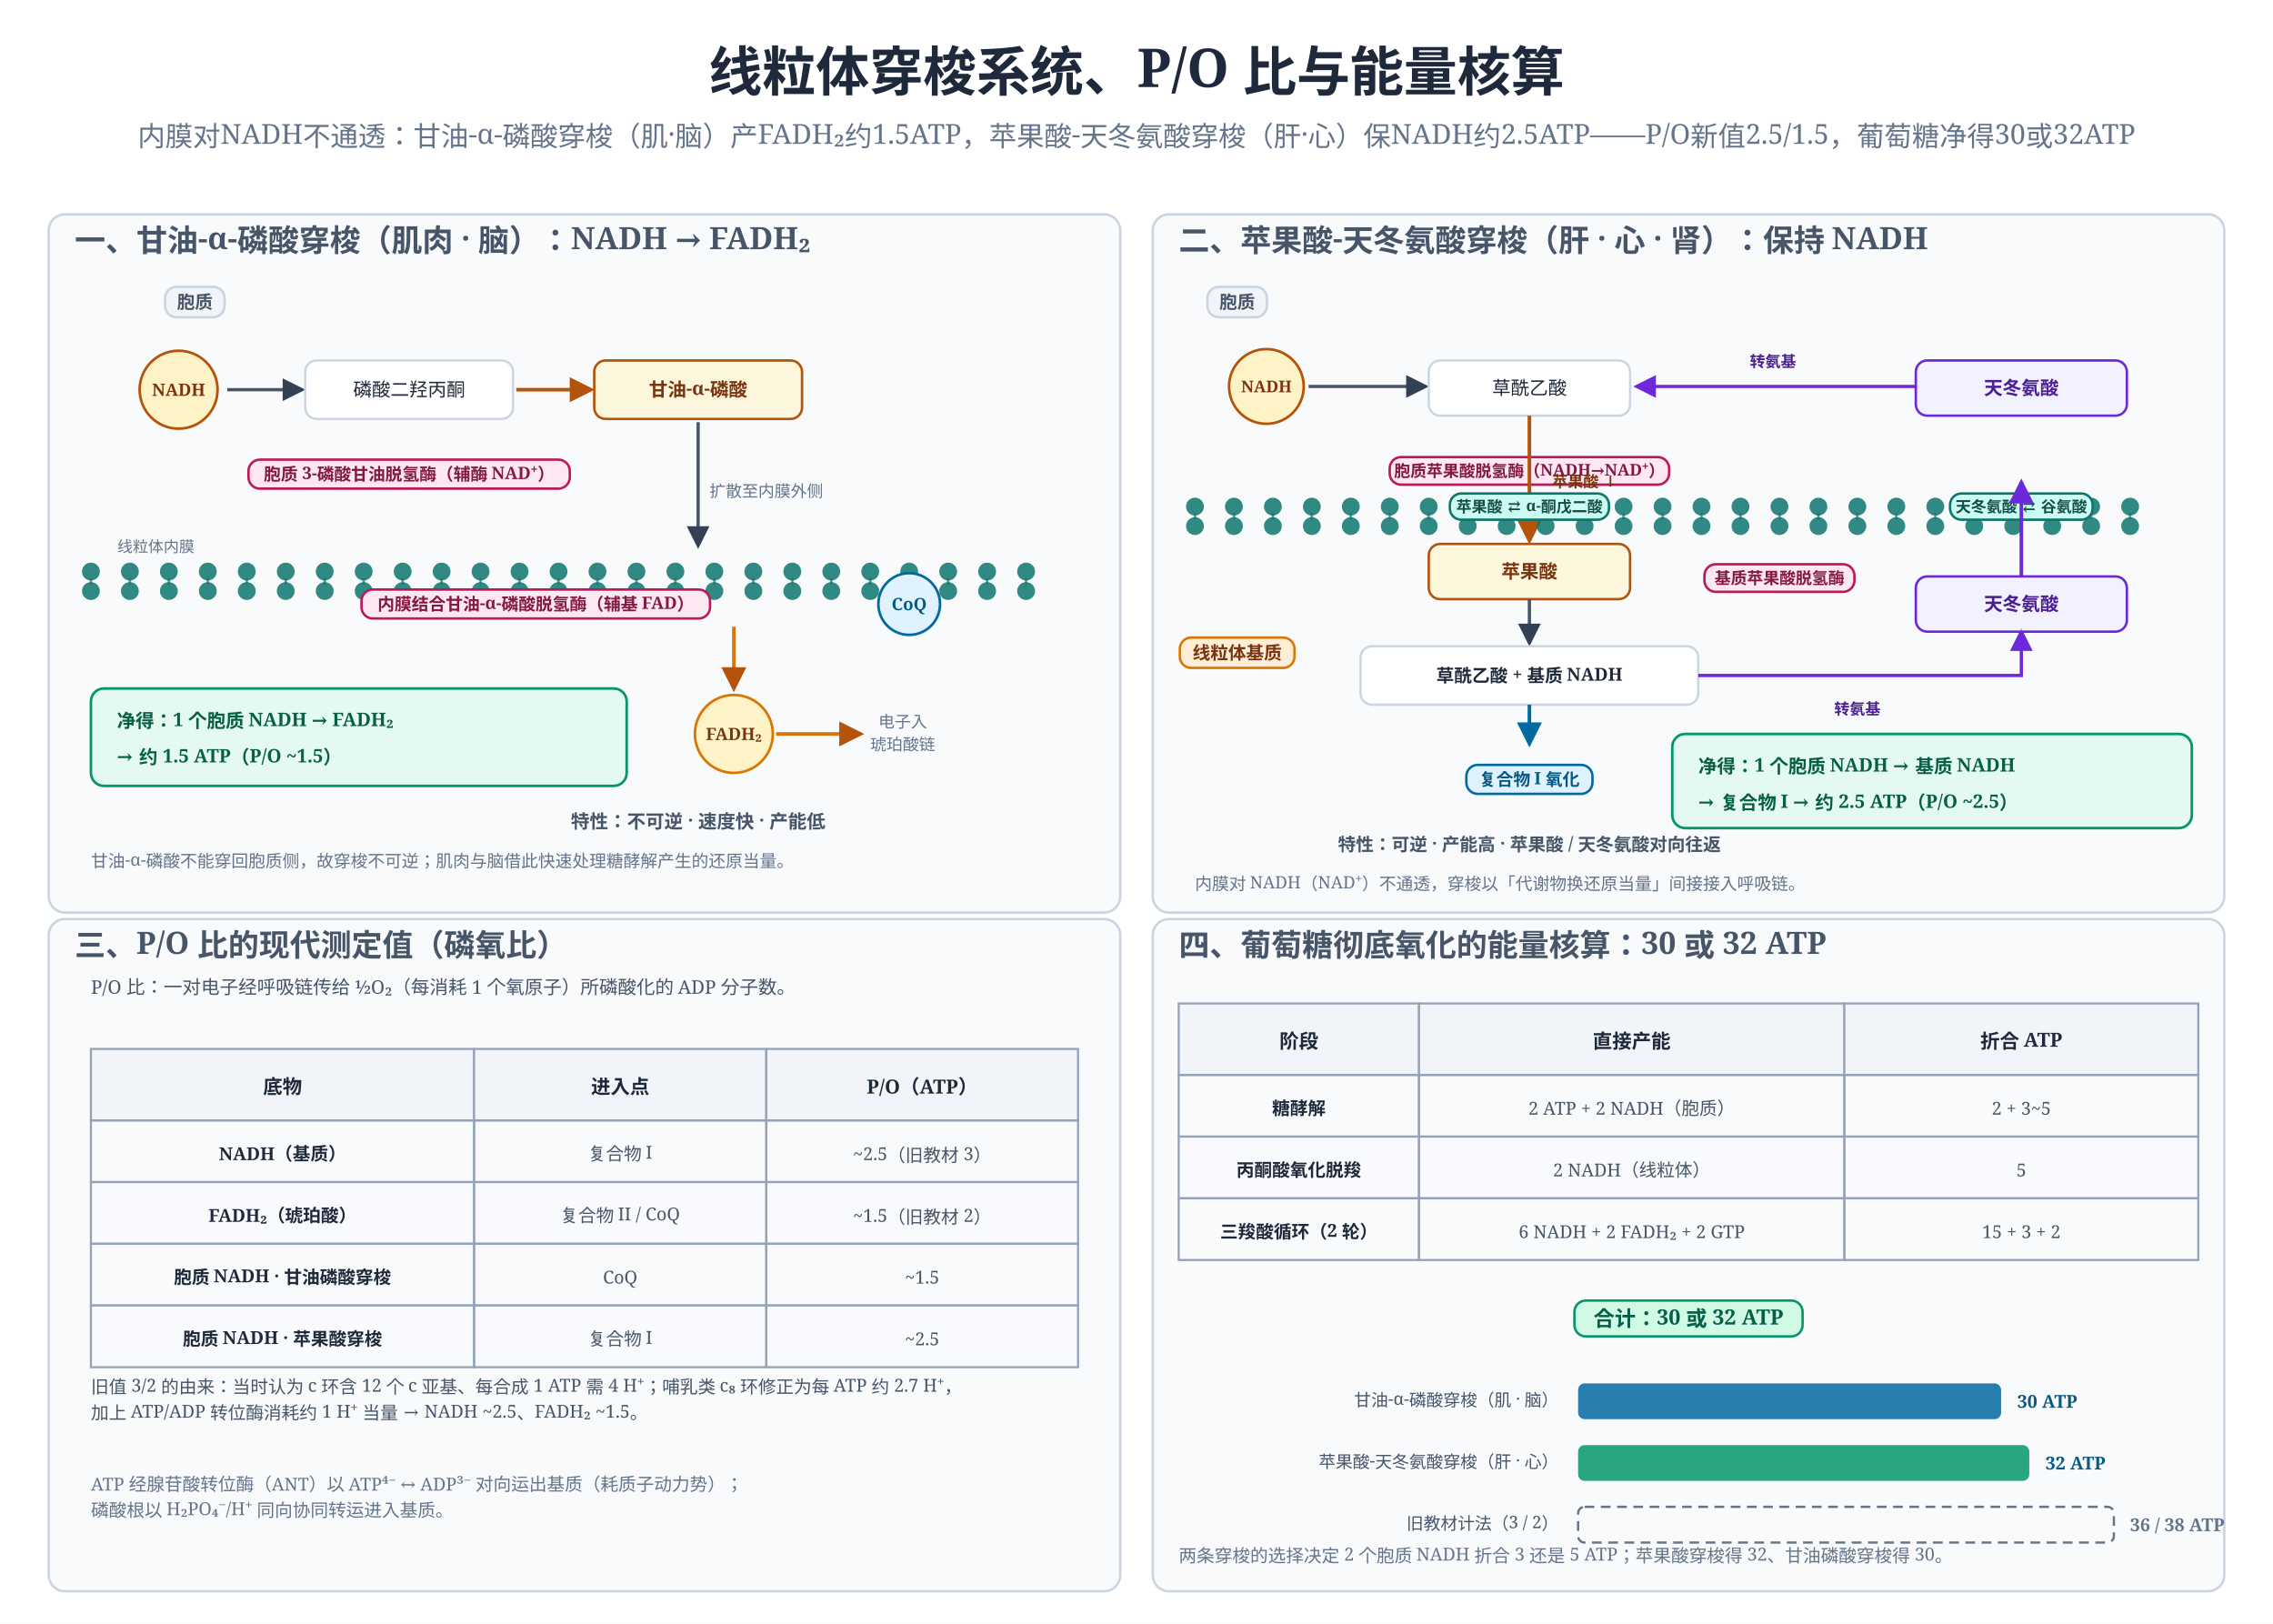
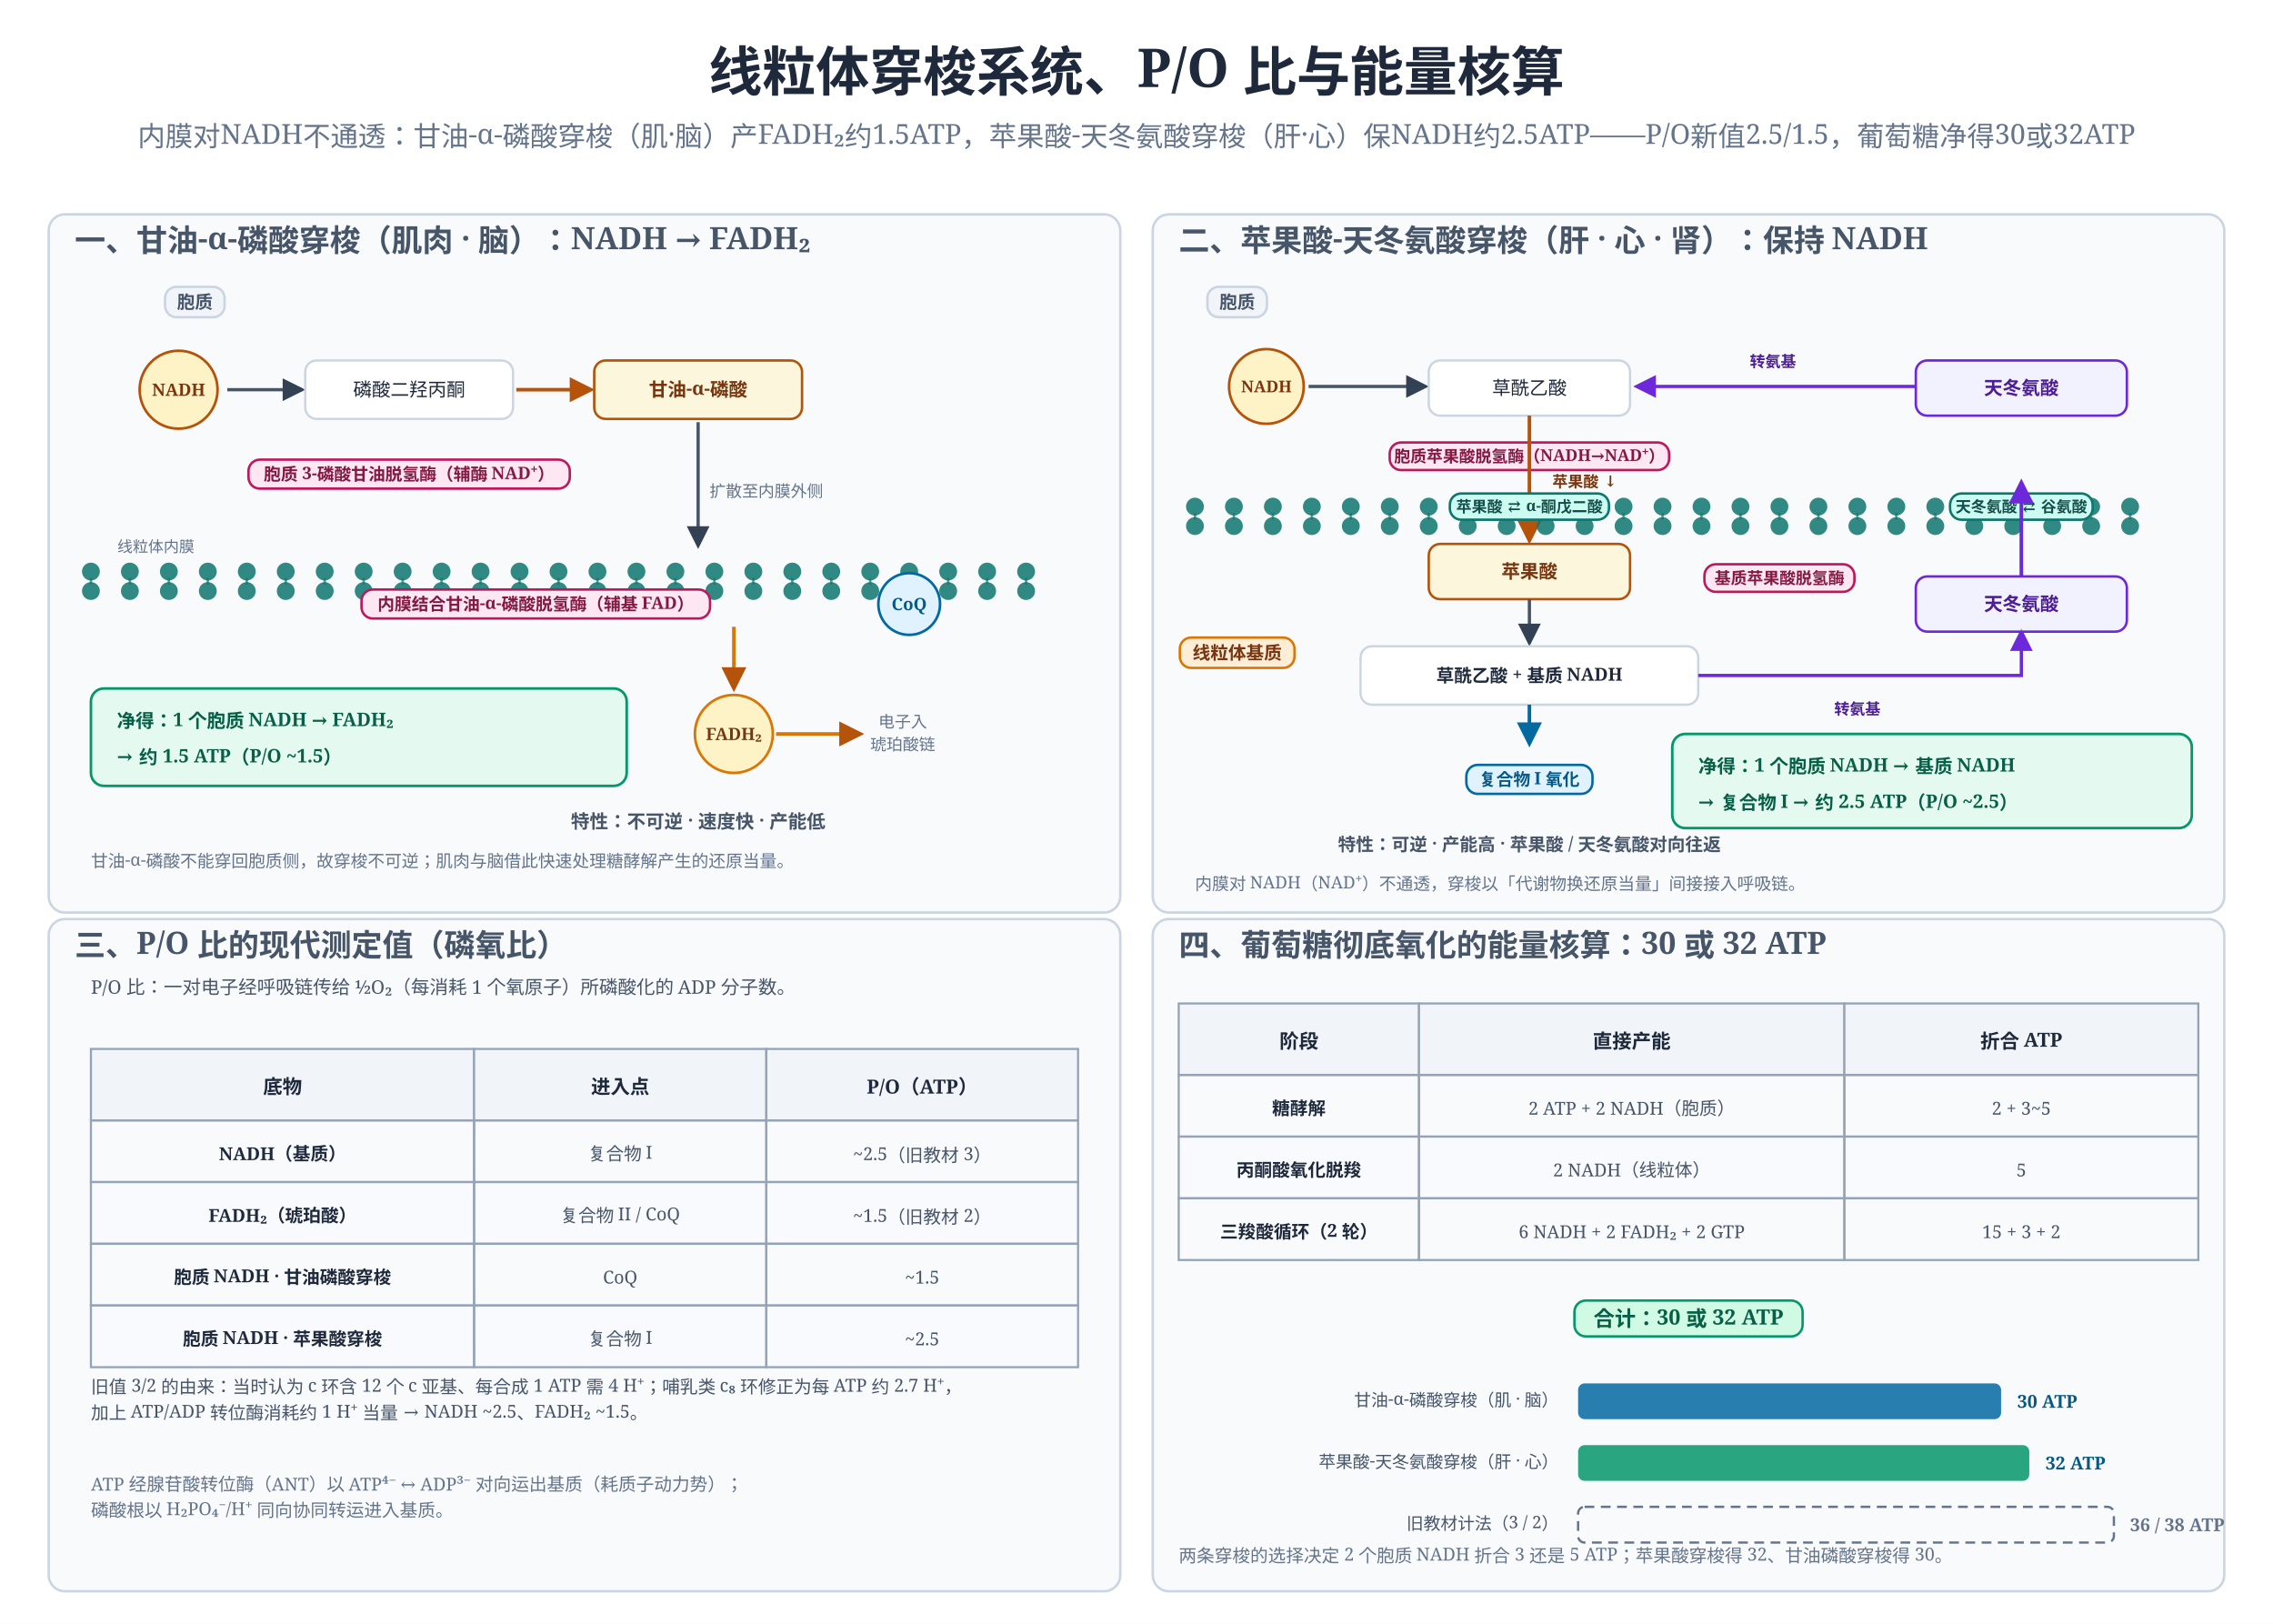
<svg xmlns="http://www.w3.org/2000/svg" width="1400" height="1000" viewBox="0 0 1400 1000" font-family="Noto Serif SC, LXGW WenKai, Songti SC, serif">
  <defs>
    <marker id="arr-ink" viewBox="0 0 10 10" refX="8.5" refY="5" markerWidth="7" markerHeight="7" orient="auto-start-reverse">
      <path d="M0,0 L10,5 L0,10 z" fill="#334155" />
    </marker>
    <marker id="arr-dna" viewBox="0 0 10 10" refX="8.5" refY="5" markerWidth="7" markerHeight="7" orient="auto-start-reverse">
      <path d="M0,0 L10,5 L0,10 z" fill="#0f766e" />
    </marker>
    <marker id="arr-rna" viewBox="0 0 10 10" refX="8.5" refY="5" markerWidth="7" markerHeight="7" orient="auto-start-reverse">
      <path d="M0,0 L10,5 L0,10 z" fill="#b45309" />
    </marker>
    <marker id="arr-pro" viewBox="0 0 10 10" refX="8.5" refY="5" markerWidth="7" markerHeight="7" orient="auto-start-reverse">
      <path d="M0,0 L10,5 L0,10 z" fill="#6d28d9" />
    </marker>
    <marker id="arr-enz" viewBox="0 0 10 10" refX="8.5" refY="5" markerWidth="7" markerHeight="7" orient="auto-start-reverse">
      <path d="M0,0 L10,5 L0,10 z" fill="#be185d" />
    </marker>
    <marker id="arr-acc" viewBox="0 0 10 10" refX="8.5" refY="5" markerWidth="7" markerHeight="7" orient="auto-start-reverse">
      <path d="M0,0 L10,5 L0,10 z" fill="#0369a1" />
    </marker>
    <marker id="arr-ok" viewBox="0 0 10 10" refX="8.5" refY="5" markerWidth="7" markerHeight="7" orient="auto-start-reverse">
      <path d="M0,0 L10,5 L0,10 z" fill="#059669" />
    </marker>
    <marker id="arr-warn" viewBox="0 0 10 10" refX="8.5" refY="5" markerWidth="7" markerHeight="7" orient="auto-start-reverse">
      <path d="M0,0 L10,5 L0,10 z" fill="#b45309" />
    </marker>
    <marker id="arr-bad" viewBox="0 0 10 10" refX="8.5" refY="5" markerWidth="7" markerHeight="7" orient="auto-start-reverse">
      <path d="M0,0 L10,5 L0,10 z" fill="#dc2626" />
    </marker>
    <marker id="arr-mute" viewBox="0 0 10 10" refX="8.5" refY="5" markerWidth="7" markerHeight="7" orient="auto-start-reverse">
      <path d="M0,0 L10,5 L0,10 z" fill="#94a3b8" />
    </marker>
  </defs>
  <rect x="0" y="0" width="1400" height="1000" fill="#ffffff" />
  <text x="700" y="56" text-anchor="middle" font-size="33" font-weight="700" fill="#1e293b">线粒体穿梭系统、P/O 比与能量核算</text>
  <text x="700" y="90" text-anchor="middle" font-size="17" fill="#64748b">内膜对NADH不通透：甘油-α-磷酸穿梭（肌·脑）产FADH₂约1.5ATP，苹果酸-天冬氨酸穿梭（肝·心）保NADH约2.5ATP——P/O新值2.5/1.5，葡萄糖净得30或32ATP</text>
  <rect x="30" y="132" width="660" height="430" rx="10" fill="#f8fafc" stroke="#cbd5e1" stroke-width="1.5" />
  <text x="46" y="154.84" font-size="19" fill="#475569" font-weight="700">一、甘油-α-磷酸穿梭（肌肉 · 脑）：NADH → FADH₂</text>
  <rect x="101.67" y="176.65" width="36.66" height="18.7" rx="7" fill="#f1f5f9" stroke="#cbd5e1" stroke-width="1.5" />
  <text x="120" y="189.96" font-size="11" fill="#475569" text-anchor="middle" font-weight="700">胞质</text>
  <circle cx="110" cy="240" r="24" fill="#fef3c7" stroke="#b45309" stroke-width="1.6" />
  <text x="110" y="243.78" font-size="10.5" fill="#78350f" text-anchor="middle" font-weight="700">NADH</text>
  <line x1="140" y1="240" x2="186" y2="240" stroke="#475569" stroke-width="2" marker-end="url(#arr-ink)" />
  <rect x="188" y="222" width="128" height="36" rx="7" fill="#ffffff" stroke="#cbd5e1" stroke-width="1.4" />
  <text x="252" y="244" font-size="11.5" fill="#1e293b" text-anchor="middle">磷酸二羟丙酮</text>
  <line x1="318" y1="240" x2="364" y2="240" stroke="#b45309" stroke-width="2.2" marker-end="url(#arr-rna)" />
  <rect x="366" y="222" width="128" height="36" rx="7" fill="#fef3c7" fill-opacity="0.6" stroke="#b45309" stroke-width="1.5" />
  <text x="430" y="244" font-size="11.5" fill="#78350f" text-anchor="middle" font-weight="700">甘油-α-磷酸</text>
  <rect x="153.045" y="283.075" width="197.91" height="17.85" rx="7" fill="#fce7f3" stroke="#be185d" stroke-width="1.5" />
  <text x="252" y="295.78" font-size="10.5" fill="#831843" text-anchor="middle" font-weight="600">胞质 3-磷酸甘油脱氢酶（辅酶 NAD⁺）</text>
  <line x1="430" y1="260" x2="430" y2="336" stroke="#475569" stroke-width="2" marker-end="url(#arr-ink)" />
  <text x="472" y="306" font-size="10" fill="#64748b" text-anchor="middle">扩散至内膜外侧</text>
  <g>
    <circle cx="56" cy="352" r="5.5" fill="#0f766e" fill-opacity="0.85" />
    <line x1="56" y1="356" x2="56" y2="360" stroke="#0f766e" stroke-width="1.5" stroke-opacity="0.7" />
    <circle cx="56" cy="364" r="5.5" fill="#0f766e" fill-opacity="0.85" />
    <circle cx="80" cy="352" r="5.5" fill="#0f766e" fill-opacity="0.85" />
    <line x1="80" y1="356" x2="80" y2="360" stroke="#0f766e" stroke-width="1.5" stroke-opacity="0.7" />
    <circle cx="80" cy="364" r="5.5" fill="#0f766e" fill-opacity="0.85" />
    <circle cx="104" cy="352" r="5.5" fill="#0f766e" fill-opacity="0.85" />
    <line x1="104" y1="356" x2="104" y2="360" stroke="#0f766e" stroke-width="1.5" stroke-opacity="0.7" />
    <circle cx="104" cy="364" r="5.5" fill="#0f766e" fill-opacity="0.85" />
    <circle cx="128" cy="352" r="5.5" fill="#0f766e" fill-opacity="0.85" />
    <line x1="128" y1="356" x2="128" y2="360" stroke="#0f766e" stroke-width="1.5" stroke-opacity="0.7" />
    <circle cx="128" cy="364" r="5.5" fill="#0f766e" fill-opacity="0.85" />
    <circle cx="152" cy="352" r="5.5" fill="#0f766e" fill-opacity="0.85" />
    <line x1="152" y1="356" x2="152" y2="360" stroke="#0f766e" stroke-width="1.5" stroke-opacity="0.7" />
    <circle cx="152" cy="364" r="5.5" fill="#0f766e" fill-opacity="0.85" />
    <circle cx="176" cy="352" r="5.5" fill="#0f766e" fill-opacity="0.85" />
    <line x1="176" y1="356" x2="176" y2="360" stroke="#0f766e" stroke-width="1.5" stroke-opacity="0.7" />
    <circle cx="176" cy="364" r="5.5" fill="#0f766e" fill-opacity="0.85" />
    <circle cx="200" cy="352" r="5.5" fill="#0f766e" fill-opacity="0.85" />
    <line x1="200" y1="356" x2="200" y2="360" stroke="#0f766e" stroke-width="1.5" stroke-opacity="0.7" />
    <circle cx="200" cy="364" r="5.5" fill="#0f766e" fill-opacity="0.85" />
    <circle cx="224" cy="352" r="5.5" fill="#0f766e" fill-opacity="0.85" />
    <line x1="224" y1="356" x2="224" y2="360" stroke="#0f766e" stroke-width="1.5" stroke-opacity="0.7" />
    <circle cx="224" cy="364" r="5.5" fill="#0f766e" fill-opacity="0.85" />
    <circle cx="248" cy="352" r="5.5" fill="#0f766e" fill-opacity="0.85" />
    <line x1="248" y1="356" x2="248" y2="360" stroke="#0f766e" stroke-width="1.5" stroke-opacity="0.7" />
    <circle cx="248" cy="364" r="5.5" fill="#0f766e" fill-opacity="0.85" />
    <circle cx="272" cy="352" r="5.5" fill="#0f766e" fill-opacity="0.85" />
    <line x1="272" y1="356" x2="272" y2="360" stroke="#0f766e" stroke-width="1.5" stroke-opacity="0.7" />
    <circle cx="272" cy="364" r="5.5" fill="#0f766e" fill-opacity="0.85" />
    <circle cx="296" cy="352" r="5.5" fill="#0f766e" fill-opacity="0.85" />
    <line x1="296" y1="356" x2="296" y2="360" stroke="#0f766e" stroke-width="1.5" stroke-opacity="0.7" />
    <circle cx="296" cy="364" r="5.5" fill="#0f766e" fill-opacity="0.85" />
    <circle cx="320" cy="352" r="5.5" fill="#0f766e" fill-opacity="0.85" />
    <line x1="320" y1="356" x2="320" y2="360" stroke="#0f766e" stroke-width="1.5" stroke-opacity="0.7" />
    <circle cx="320" cy="364" r="5.5" fill="#0f766e" fill-opacity="0.85" />
    <circle cx="344" cy="352" r="5.5" fill="#0f766e" fill-opacity="0.85" />
    <line x1="344" y1="356" x2="344" y2="360" stroke="#0f766e" stroke-width="1.5" stroke-opacity="0.7" />
    <circle cx="344" cy="364" r="5.5" fill="#0f766e" fill-opacity="0.85" />
    <circle cx="368" cy="352" r="5.5" fill="#0f766e" fill-opacity="0.85" />
    <line x1="368" y1="356" x2="368" y2="360" stroke="#0f766e" stroke-width="1.5" stroke-opacity="0.7" />
    <circle cx="368" cy="364" r="5.5" fill="#0f766e" fill-opacity="0.85" />
    <circle cx="392" cy="352" r="5.5" fill="#0f766e" fill-opacity="0.85" />
    <line x1="392" y1="356" x2="392" y2="360" stroke="#0f766e" stroke-width="1.5" stroke-opacity="0.7" />
    <circle cx="392" cy="364" r="5.5" fill="#0f766e" fill-opacity="0.85" />
    <circle cx="416" cy="352" r="5.5" fill="#0f766e" fill-opacity="0.85" />
    <line x1="416" y1="356" x2="416" y2="360" stroke="#0f766e" stroke-width="1.5" stroke-opacity="0.7" />
    <circle cx="416" cy="364" r="5.5" fill="#0f766e" fill-opacity="0.85" />
    <circle cx="440" cy="352" r="5.5" fill="#0f766e" fill-opacity="0.85" />
    <line x1="440" y1="356" x2="440" y2="360" stroke="#0f766e" stroke-width="1.5" stroke-opacity="0.7" />
    <circle cx="440" cy="364" r="5.5" fill="#0f766e" fill-opacity="0.85" />
    <circle cx="464" cy="352" r="5.5" fill="#0f766e" fill-opacity="0.85" />
    <line x1="464" y1="356" x2="464" y2="360" stroke="#0f766e" stroke-width="1.5" stroke-opacity="0.7" />
    <circle cx="464" cy="364" r="5.5" fill="#0f766e" fill-opacity="0.85" />
    <circle cx="488" cy="352" r="5.5" fill="#0f766e" fill-opacity="0.85" />
    <line x1="488" y1="356" x2="488" y2="360" stroke="#0f766e" stroke-width="1.5" stroke-opacity="0.7" />
    <circle cx="488" cy="364" r="5.5" fill="#0f766e" fill-opacity="0.85" />
    <circle cx="512" cy="352" r="5.5" fill="#0f766e" fill-opacity="0.85" />
    <line x1="512" y1="356" x2="512" y2="360" stroke="#0f766e" stroke-width="1.5" stroke-opacity="0.7" />
    <circle cx="512" cy="364" r="5.5" fill="#0f766e" fill-opacity="0.85" />
    <circle cx="536" cy="352" r="5.5" fill="#0f766e" fill-opacity="0.85" />
    <line x1="536" y1="356" x2="536" y2="360" stroke="#0f766e" stroke-width="1.5" stroke-opacity="0.7" />
    <circle cx="536" cy="364" r="5.5" fill="#0f766e" fill-opacity="0.85" />
    <circle cx="560" cy="352" r="5.5" fill="#0f766e" fill-opacity="0.85" />
    <line x1="560" y1="356" x2="560" y2="360" stroke="#0f766e" stroke-width="1.5" stroke-opacity="0.7" />
    <circle cx="560" cy="364" r="5.5" fill="#0f766e" fill-opacity="0.85" />
    <circle cx="584" cy="352" r="5.5" fill="#0f766e" fill-opacity="0.85" />
    <line x1="584" y1="356" x2="584" y2="360" stroke="#0f766e" stroke-width="1.5" stroke-opacity="0.7" />
    <circle cx="584" cy="364" r="5.5" fill="#0f766e" fill-opacity="0.85" />
    <circle cx="608" cy="352" r="5.5" fill="#0f766e" fill-opacity="0.85" />
    <line x1="608" y1="356" x2="608" y2="360" stroke="#0f766e" stroke-width="1.5" stroke-opacity="0.7" />
    <circle cx="608" cy="364" r="5.5" fill="#0f766e" fill-opacity="0.85" />
    <circle cx="632" cy="352" r="5.5" fill="#0f766e" fill-opacity="0.85" />
    <line x1="632" y1="356" x2="632" y2="360" stroke="#0f766e" stroke-width="1.5" stroke-opacity="0.7" />
    <circle cx="632" cy="364" r="5.5" fill="#0f766e" fill-opacity="0.85" />
  </g>
  <text x="96" y="340" font-size="9.5" fill="#64748b" text-anchor="middle">线粒体内膜</text>
  <rect x="222.663" y="363.075" width="214.673" height="17.85" rx="7" fill="#fce7f3" stroke="#be185d" stroke-width="1.5" />
  <text x="330" y="375.78" font-size="10.5" fill="#831843" text-anchor="middle" font-weight="600">内膜结合甘油-α-磷酸脱氢酶（辅基 FAD）</text>
  <circle cx="560" cy="372" r="19" fill="#e0f2fe" stroke="#0369a1" stroke-width="1.6" />
  <text x="560" y="375.78" font-size="10.5" fill="#075985" text-anchor="middle" font-weight="700">CoQ</text>
  <line x1="452" y1="386" x2="452" y2="424" stroke="#d97706" stroke-width="2.2" marker-end="url(#arr-warn)" />
  <circle cx="452" cy="452" r="24" fill="#fef3c7" stroke="#d97706" stroke-width="1.6" />
  <text x="452" y="455.78" font-size="10.5" fill="#78350f" text-anchor="middle" font-weight="700">FADH₂</text>
  <line x1="478" y1="452" x2="530" y2="452" stroke="#d97706" stroke-width="2.2" marker-end="url(#arr-warn)" />
  <text x="556" y="448" font-size="10" fill="#64748b" text-anchor="middle">电子入</text>
  <text x="556" y="462" font-size="10" fill="#64748b" text-anchor="middle">琥珀酸链</text>
  <rect x="56" y="424" width="330" height="60" rx="8" fill="#d1fae5" fill-opacity="0.5" stroke="#059669" stroke-width="1.6" />
  <text x="72" y="448" font-size="11.5" fill="#065f46" font-weight="700">净得：1 个胞质 NADH → FADH₂</text>
  <text x="72" y="470" font-size="11.5" fill="#065f46" font-weight="700">→ 约 1.5 ATP（P/O ~1.5）</text>
  <text x="430" y="510" font-size="11.5" fill="#475569" text-anchor="middle" font-weight="700">特性：不可逆 · 速度快 · 产能低</text>
  <text x="56" y="534" font-size="10.5" fill="#64748b">甘油-α-磷酸不能穿回胞质侧，故穿梭不可逆；肌肉与脑借此快速处理糖酵解产生的还原当量。</text>
  <rect x="710" y="132" width="660" height="430" rx="10" fill="#f8fafc" stroke="#cbd5e1" stroke-width="1.5" />
  <text x="726" y="154.84" font-size="19" fill="#475569" font-weight="700">二、苹果酸-天冬氨酸穿梭（肝 · 心 · 肾）：保持 NADH</text>
  <rect x="743.67" y="176.65" width="36.66" height="18.7" rx="7" fill="#f1f5f9" stroke="#cbd5e1" stroke-width="1.5" />
  <text x="762" y="189.96" font-size="11" fill="#475569" text-anchor="middle" font-weight="700">胞质</text>
  <rect x="726.675" y="392.65" width="70.65" height="18.7" rx="7" fill="#ffedd5" stroke="#d97706" stroke-width="1.5" />
  <text x="762" y="405.96" font-size="11" fill="#78350f" text-anchor="middle" font-weight="700">线粒体基质</text>
  <circle cx="780" cy="238" r="23" fill="#fef3c7" stroke="#b45309" stroke-width="1.6" />
  <text x="780" y="241.6" font-size="10" fill="#78350f" text-anchor="middle" font-weight="700">NADH</text>
  <line x1="806" y1="238" x2="878" y2="238" stroke="#475569" stroke-width="2" marker-end="url(#arr-ink)" />
  <rect x="880" y="222" width="124" height="34" rx="7" fill="#ffffff" stroke="#cbd5e1" stroke-width="1.4" />
  <text x="942" y="243" font-size="11.5" fill="#1e293b" text-anchor="middle">草酰乙酸</text>
-   <rect x="855.939" y="281.5" width="172.122" height="17" rx="7" fill="#fce7f3" stroke="#be185d" stroke-width="1.5" />
-   <text x="942" y="293.6" font-size="10" fill="#831843" text-anchor="middle" font-weight="600">胞质苹果酸脱氢酶（NADH→NAD⁺）</text>
+   <rect x="855.939" y="272.5" width="172.122" height="17" rx="7" fill="#fce7f3" stroke="#be185d" stroke-width="1.5" />
+   <text x="942" y="284.6" font-size="10" fill="#831843" text-anchor="middle" font-weight="600">胞质苹果酸脱氢酶（NADH→NAD⁺）</text>
  <line x1="942" y1="256" x2="942" y2="333" stroke="#b45309" stroke-width="2.2" marker-end="url(#arr-rna)" />
  <text x="976" y="300" font-size="9.5" fill="#78350f" text-anchor="middle" font-weight="700">苹果酸 ↓</text>
  <g>
    <circle cx="736" cy="312" r="5.5" fill="#0f766e" fill-opacity="0.85" />
    <line x1="736" y1="316" x2="736" y2="320" stroke="#0f766e" stroke-width="1.5" stroke-opacity="0.7" />
    <circle cx="736" cy="324" r="5.5" fill="#0f766e" fill-opacity="0.85" />
    <circle cx="760" cy="312" r="5.5" fill="#0f766e" fill-opacity="0.85" />
    <line x1="760" y1="316" x2="760" y2="320" stroke="#0f766e" stroke-width="1.5" stroke-opacity="0.7" />
    <circle cx="760" cy="324" r="5.5" fill="#0f766e" fill-opacity="0.85" />
    <circle cx="784" cy="312" r="5.5" fill="#0f766e" fill-opacity="0.85" />
    <line x1="784" y1="316" x2="784" y2="320" stroke="#0f766e" stroke-width="1.5" stroke-opacity="0.7" />
    <circle cx="784" cy="324" r="5.5" fill="#0f766e" fill-opacity="0.85" />
    <circle cx="808" cy="312" r="5.5" fill="#0f766e" fill-opacity="0.85" />
    <line x1="808" y1="316" x2="808" y2="320" stroke="#0f766e" stroke-width="1.5" stroke-opacity="0.7" />
    <circle cx="808" cy="324" r="5.5" fill="#0f766e" fill-opacity="0.85" />
    <circle cx="832" cy="312" r="5.5" fill="#0f766e" fill-opacity="0.85" />
    <line x1="832" y1="316" x2="832" y2="320" stroke="#0f766e" stroke-width="1.5" stroke-opacity="0.7" />
    <circle cx="832" cy="324" r="5.5" fill="#0f766e" fill-opacity="0.85" />
    <circle cx="856" cy="312" r="5.5" fill="#0f766e" fill-opacity="0.85" />
    <line x1="856" y1="316" x2="856" y2="320" stroke="#0f766e" stroke-width="1.5" stroke-opacity="0.7" />
    <circle cx="856" cy="324" r="5.5" fill="#0f766e" fill-opacity="0.85" />
    <circle cx="880" cy="312" r="5.5" fill="#0f766e" fill-opacity="0.85" />
    <line x1="880" y1="316" x2="880" y2="320" stroke="#0f766e" stroke-width="1.5" stroke-opacity="0.7" />
    <circle cx="880" cy="324" r="5.5" fill="#0f766e" fill-opacity="0.85" />
    <circle cx="904" cy="312" r="5.5" fill="#0f766e" fill-opacity="0.85" />
    <line x1="904" y1="316" x2="904" y2="320" stroke="#0f766e" stroke-width="1.5" stroke-opacity="0.7" />
    <circle cx="904" cy="324" r="5.5" fill="#0f766e" fill-opacity="0.85" />
    <circle cx="928" cy="312" r="5.5" fill="#0f766e" fill-opacity="0.85" />
    <line x1="928" y1="316" x2="928" y2="320" stroke="#0f766e" stroke-width="1.5" stroke-opacity="0.7" />
    <circle cx="928" cy="324" r="5.5" fill="#0f766e" fill-opacity="0.85" />
    <circle cx="952" cy="312" r="5.5" fill="#0f766e" fill-opacity="0.85" />
    <line x1="952" y1="316" x2="952" y2="320" stroke="#0f766e" stroke-width="1.5" stroke-opacity="0.7" />
    <circle cx="952" cy="324" r="5.5" fill="#0f766e" fill-opacity="0.85" />
    <circle cx="976" cy="312" r="5.5" fill="#0f766e" fill-opacity="0.85" />
    <line x1="976" y1="316" x2="976" y2="320" stroke="#0f766e" stroke-width="1.5" stroke-opacity="0.7" />
    <circle cx="976" cy="324" r="5.5" fill="#0f766e" fill-opacity="0.85" />
    <circle cx="1000" cy="312" r="5.5" fill="#0f766e" fill-opacity="0.85" />
    <line x1="1000" y1="316" x2="1000" y2="320" stroke="#0f766e" stroke-width="1.5" stroke-opacity="0.7" />
    <circle cx="1000" cy="324" r="5.5" fill="#0f766e" fill-opacity="0.85" />
    <circle cx="1024" cy="312" r="5.5" fill="#0f766e" fill-opacity="0.85" />
    <line x1="1024" y1="316" x2="1024" y2="320" stroke="#0f766e" stroke-width="1.5" stroke-opacity="0.7" />
    <circle cx="1024" cy="324" r="5.5" fill="#0f766e" fill-opacity="0.85" />
    <circle cx="1048" cy="312" r="5.5" fill="#0f766e" fill-opacity="0.85" />
    <line x1="1048" y1="316" x2="1048" y2="320" stroke="#0f766e" stroke-width="1.5" stroke-opacity="0.7" />
    <circle cx="1048" cy="324" r="5.5" fill="#0f766e" fill-opacity="0.85" />
    <circle cx="1072" cy="312" r="5.5" fill="#0f766e" fill-opacity="0.85" />
    <line x1="1072" y1="316" x2="1072" y2="320" stroke="#0f766e" stroke-width="1.5" stroke-opacity="0.7" />
    <circle cx="1072" cy="324" r="5.5" fill="#0f766e" fill-opacity="0.85" />
    <circle cx="1096" cy="312" r="5.5" fill="#0f766e" fill-opacity="0.85" />
    <line x1="1096" y1="316" x2="1096" y2="320" stroke="#0f766e" stroke-width="1.5" stroke-opacity="0.7" />
    <circle cx="1096" cy="324" r="5.5" fill="#0f766e" fill-opacity="0.85" />
    <circle cx="1120" cy="312" r="5.5" fill="#0f766e" fill-opacity="0.85" />
    <line x1="1120" y1="316" x2="1120" y2="320" stroke="#0f766e" stroke-width="1.5" stroke-opacity="0.7" />
    <circle cx="1120" cy="324" r="5.5" fill="#0f766e" fill-opacity="0.85" />
    <circle cx="1144" cy="312" r="5.5" fill="#0f766e" fill-opacity="0.85" />
    <line x1="1144" y1="316" x2="1144" y2="320" stroke="#0f766e" stroke-width="1.5" stroke-opacity="0.7" />
    <circle cx="1144" cy="324" r="5.5" fill="#0f766e" fill-opacity="0.85" />
    <circle cx="1168" cy="312" r="5.5" fill="#0f766e" fill-opacity="0.85" />
    <line x1="1168" y1="316" x2="1168" y2="320" stroke="#0f766e" stroke-width="1.5" stroke-opacity="0.7" />
    <circle cx="1168" cy="324" r="5.5" fill="#0f766e" fill-opacity="0.85" />
    <circle cx="1192" cy="312" r="5.5" fill="#0f766e" fill-opacity="0.85" />
    <line x1="1192" y1="316" x2="1192" y2="320" stroke="#0f766e" stroke-width="1.5" stroke-opacity="0.7" />
    <circle cx="1192" cy="324" r="5.5" fill="#0f766e" fill-opacity="0.85" />
    <circle cx="1216" cy="312" r="5.5" fill="#0f766e" fill-opacity="0.85" />
    <line x1="1216" y1="316" x2="1216" y2="320" stroke="#0f766e" stroke-width="1.5" stroke-opacity="0.7" />
    <circle cx="1216" cy="324" r="5.5" fill="#0f766e" fill-opacity="0.85" />
    <circle cx="1240" cy="312" r="5.5" fill="#0f766e" fill-opacity="0.85" />
    <line x1="1240" y1="316" x2="1240" y2="320" stroke="#0f766e" stroke-width="1.5" stroke-opacity="0.7" />
    <circle cx="1240" cy="324" r="5.5" fill="#0f766e" fill-opacity="0.85" />
    <circle cx="1264" cy="312" r="5.5" fill="#0f766e" fill-opacity="0.85" />
    <line x1="1264" y1="316" x2="1264" y2="320" stroke="#0f766e" stroke-width="1.5" stroke-opacity="0.7" />
    <circle cx="1264" cy="324" r="5.5" fill="#0f766e" fill-opacity="0.85" />
    <circle cx="1288" cy="312" r="5.5" fill="#0f766e" fill-opacity="0.85" />
    <line x1="1288" y1="316" x2="1288" y2="320" stroke="#0f766e" stroke-width="1.5" stroke-opacity="0.7" />
    <circle cx="1288" cy="324" r="5.5" fill="#0f766e" fill-opacity="0.85" />
    <circle cx="1312" cy="312" r="5.5" fill="#0f766e" fill-opacity="0.85" />
    <line x1="1312" y1="316" x2="1312" y2="320" stroke="#0f766e" stroke-width="1.5" stroke-opacity="0.7" />
    <circle cx="1312" cy="324" r="5.5" fill="#0f766e" fill-opacity="0.85" />
  </g>
  <rect x="892.989" y="303.925" width="98.022" height="16.15" rx="7" fill="#ccfbf1" stroke="#0f766e" stroke-width="1.5" />
  <text x="942" y="315.42" font-size="9.5" fill="#134e4a" text-anchor="middle" font-weight="700">苹果酸 ⇄ α-酮戊二酸</text>
  <rect x="1201.077" y="303.925" width="87.846" height="16.15" rx="7" fill="#ccfbf1" stroke="#0f766e" stroke-width="1.5" />
  <text x="1245" y="315.42" font-size="9.5" fill="#134e4a" text-anchor="middle" font-weight="700">天冬氨酸 ⇄ 谷氨酸</text>
  <rect x="880" y="335" width="124" height="34" rx="7" fill="#fef3c7" fill-opacity="0.6" stroke="#b45309" stroke-width="1.5" />
  <text x="942" y="356" font-size="11.5" fill="#78350f" text-anchor="middle" font-weight="700">苹果酸</text>
  <rect x="1049.8" y="347.5" width="92.4" height="17" rx="7" fill="#fce7f3" stroke="#be185d" stroke-width="1.5" />
  <text x="1096" y="359.6" font-size="10" fill="#831843" text-anchor="middle" font-weight="600">基质苹果酸脱氢酶</text>
  <line x1="942" y1="369" x2="942" y2="396" stroke="#475569" stroke-width="2" marker-end="url(#arr-ink)" />
  <rect x="838" y="398" width="208" height="36" rx="7" fill="#ffffff" stroke="#cbd5e1" stroke-width="1.4" />
  <text x="942" y="420" font-size="11" fill="#1e293b" text-anchor="middle" font-weight="700">草酰乙酸 + 基质 NADH</text>
  <line x1="942" y1="434" x2="942" y2="458" stroke="#0369a1" stroke-width="2.2" marker-end="url(#arr-acc)" />
  <rect x="903.149" y="471.075" width="77.702" height="17.85" rx="7" fill="#e0f2fe" stroke="#0369a1" stroke-width="1.5" />
  <text x="942" y="483.78" font-size="10.5" fill="#075985" text-anchor="middle" font-weight="700">复合物 I 氧化</text>
  <path d="M1046,416 L1245,416 L1245,389" fill="none" stroke="#6d28d9" stroke-width="2" marker-end="url(#arr-pro)" />
  <text x="1144" y="440" font-size="9.5" fill="#4c1d95" text-anchor="middle" font-weight="700">转氨基</text>
  <rect x="1180" y="355" width="130" height="34" rx="7" fill="#ede9fe" fill-opacity="0.55" stroke="#6d28d9" stroke-width="1.5" />
  <text x="1245" y="376" font-size="11.5" fill="#4c1d95" text-anchor="middle" font-weight="700">天冬氨酸</text>
  <line x1="1245" y1="355" x2="1245" y2="297" stroke="#6d28d9" stroke-width="2.2" marker-end="url(#arr-pro)" />
  <rect x="1180" y="222" width="130" height="34" rx="7" fill="#ede9fe" fill-opacity="0.55" stroke="#6d28d9" stroke-width="1.5" />
  <text x="1245" y="243" font-size="11.5" fill="#4c1d95" text-anchor="middle" font-weight="700">天冬氨酸</text>
  <line x1="1180" y1="238" x2="1008" y2="238" stroke="#6d28d9" stroke-width="2" marker-end="url(#arr-pro)" />
  <text x="1092" y="226" font-size="9.5" fill="#4c1d95" text-anchor="middle" font-weight="700">转氨基</text>
  <rect x="1030" y="452" width="320" height="58" rx="8" fill="#d1fae5" fill-opacity="0.5" stroke="#059669" stroke-width="1.6" />
  <text x="1046" y="476" font-size="11.5" fill="#065f46" font-weight="700">净得：1 个胞质 NADH → 基质 NADH</text>
  <text x="1046" y="498" font-size="11.5" fill="#065f46" font-weight="700">→ 复合物 I → 约 2.5 ATP（P/O ~2.5）</text>
  <text x="942" y="524" font-size="11" fill="#475569" text-anchor="middle" font-weight="700">特性：可逆 · 产能高 · 苹果酸 / 天冬氨酸对向往返</text>
  <text x="736" y="548" font-size="10.5" fill="#64748b">内膜对 NADH（NAD⁺）不通透，穿梭以「代谢物换还原当量」间接接入呼吸链。</text>
  <rect x="30" y="566" width="660" height="414" rx="10" fill="#f8fafc" stroke="#cbd5e1" stroke-width="1.5" />
  <text x="46" y="588.84" font-size="19" fill="#475569" font-weight="700">三、P/O 比的现代测定值（磷氧比）</text>
  <text x="56" y="612" font-size="11.5" fill="#475569">P/O 比：一对电子经呼吸链传给 ½O₂（每消耗 1 个氧原子）所磷酸化的 ADP 分子数。</text>
  <rect x="56" y="646" width="236" height="44" fill="#f1f5f9" stroke="#94a3b8" stroke-width="1.3" />
  <text x="174" y="673.5" font-size="12" fill="#1e293b" text-anchor="middle" font-weight="700">底物</text>
  <rect x="292" y="646" width="180" height="44" fill="#f1f5f9" stroke="#94a3b8" stroke-width="1.3" />
  <text x="382" y="673.5" font-size="12" fill="#1e293b" text-anchor="middle" font-weight="700">进入点</text>
  <rect x="472" y="646" width="192" height="44" fill="#f1f5f9" stroke="#94a3b8" stroke-width="1.3" />
  <text x="568" y="673.5" font-size="12" fill="#1e293b" text-anchor="middle" font-weight="700">P/O（ATP）</text>
  <rect x="56" y="690" width="236" height="38" fill="none" stroke="#94a3b8" stroke-width="1.3" />
  <text x="174" y="714.5" font-size="11" fill="#1e293b" text-anchor="middle" font-weight="700">NADH（基质）</text>
  <rect x="292" y="690" width="180" height="38" fill="none" stroke="#94a3b8" stroke-width="1.3" />
  <text x="382" y="714.5" font-size="11" fill="#475569" text-anchor="middle" font-weight="500">复合物 I</text>
  <rect x="472" y="690" width="192" height="38" fill="none" stroke="#94a3b8" stroke-width="1.3" />
  <text x="568" y="714.5" font-size="11" fill="#475569" text-anchor="middle" font-weight="500">~2.5（旧教材 3）</text>
  <rect x="56" y="728" width="608" height="38" fill="#f8fafc" fill-opacity="0.85" />
  <rect x="56" y="728" width="236" height="38" fill="none" stroke="#94a3b8" stroke-width="1.3" />
  <text x="174" y="752.5" font-size="11" fill="#1e293b" text-anchor="middle" font-weight="700">FADH₂（琥珀酸）</text>
  <rect x="292" y="728" width="180" height="38" fill="none" stroke="#94a3b8" stroke-width="1.3" />
  <text x="382" y="752.5" font-size="11" fill="#475569" text-anchor="middle" font-weight="500">复合物 II / CoQ</text>
  <rect x="472" y="728" width="192" height="38" fill="none" stroke="#94a3b8" stroke-width="1.3" />
  <text x="568" y="752.5" font-size="11" fill="#475569" text-anchor="middle" font-weight="500">~1.5（旧教材 2）</text>
  <rect x="56" y="766" width="236" height="38" fill="none" stroke="#94a3b8" stroke-width="1.3" />
  <text x="174" y="790.5" font-size="11" fill="#1e293b" text-anchor="middle" font-weight="700">胞质 NADH · 甘油磷酸穿梭</text>
  <rect x="292" y="766" width="180" height="38" fill="none" stroke="#94a3b8" stroke-width="1.3" />
  <text x="382" y="790.5" font-size="11" fill="#475569" text-anchor="middle" font-weight="500">CoQ</text>
  <rect x="472" y="766" width="192" height="38" fill="none" stroke="#94a3b8" stroke-width="1.3" />
  <text x="568" y="790.5" font-size="11" fill="#475569" text-anchor="middle" font-weight="500">~1.5</text>
  <rect x="56" y="804" width="608" height="38" fill="#f8fafc" fill-opacity="0.85" />
  <rect x="56" y="804" width="236" height="38" fill="none" stroke="#94a3b8" stroke-width="1.3" />
  <text x="174" y="828.5" font-size="11" fill="#1e293b" text-anchor="middle" font-weight="700">胞质 NADH · 苹果酸穿梭</text>
  <rect x="292" y="804" width="180" height="38" fill="none" stroke="#94a3b8" stroke-width="1.3" />
  <text x="382" y="828.5" font-size="11" fill="#475569" text-anchor="middle" font-weight="500">复合物 I</text>
  <rect x="472" y="804" width="192" height="38" fill="none" stroke="#94a3b8" stroke-width="1.3" />
  <text x="568" y="828.5" font-size="11" fill="#475569" text-anchor="middle" font-weight="500">~2.5</text>
  <text x="56" y="858" font-size="11" fill="#475569">旧值 3/2 的由来：当时认为 c 环含 12 个 c 亚基、每合成 1 ATP 需 4 H⁺；哺乳类 c₈ 环修正为每 ATP 约 2.7 H⁺，</text>
  <text x="56" y="874" font-size="11" fill="#475569">加上 ATP/ADP 转位酶消耗约 1 H⁺ 当量 → NADH ~2.5、FADH₂ ~1.5。</text>
  <text x="56" y="918" font-size="11" fill="#64748b">ATP 经腺苷酸转位酶（ANT）以 ATP⁴⁻ ↔ ADP³⁻ 对向运出基质（耗质子动力势）；</text>
  <text x="56" y="934" font-size="11" fill="#64748b">磷酸根以 H₂PO₄⁻/H⁺ 同向协同转运进入基质。</text>
  <rect x="710" y="566" width="660" height="414" rx="10" fill="#f8fafc" stroke="#cbd5e1" stroke-width="1.5" />
  <text x="726" y="588.84" font-size="19" fill="#475569" font-weight="700">四、葡萄糖彻底氧化的能量核算：30 或 32 ATP</text>
  <rect x="726" y="618" width="148" height="44" fill="#f1f5f9" stroke="#94a3b8" stroke-width="1.3" />
  <text x="800" y="645.5" font-size="12" fill="#1e293b" text-anchor="middle" font-weight="700">阶段</text>
  <rect x="874" y="618" width="262" height="44" fill="#f1f5f9" stroke="#94a3b8" stroke-width="1.3" />
  <text x="1005" y="645.5" font-size="12" fill="#1e293b" text-anchor="middle" font-weight="700">直接产能</text>
  <rect x="1136" y="618" width="218" height="44" fill="#f1f5f9" stroke="#94a3b8" stroke-width="1.3" />
  <text x="1245" y="645.5" font-size="12" fill="#1e293b" text-anchor="middle" font-weight="700">折合 ATP</text>
  <rect x="726" y="662" width="148" height="38" fill="none" stroke="#94a3b8" stroke-width="1.3" />
  <text x="800" y="686.5" font-size="11" fill="#1e293b" text-anchor="middle" font-weight="700">糖酵解</text>
  <rect x="874" y="662" width="262" height="38" fill="none" stroke="#94a3b8" stroke-width="1.3" />
  <text x="1005" y="686.5" font-size="11" fill="#475569" text-anchor="middle" font-weight="500">2 ATP + 2 NADH（胞质）</text>
  <rect x="1136" y="662" width="218" height="38" fill="none" stroke="#94a3b8" stroke-width="1.3" />
  <text x="1245" y="686.5" font-size="11" fill="#475569" text-anchor="middle" font-weight="500">2 + 3~5</text>
  <rect x="726" y="700" width="628" height="38" fill="#f8fafc" fill-opacity="0.85" />
  <rect x="726" y="700" width="148" height="38" fill="none" stroke="#94a3b8" stroke-width="1.3" />
  <text x="800" y="724.5" font-size="11" fill="#1e293b" text-anchor="middle" font-weight="700">丙酮酸氧化脱羧</text>
  <rect x="874" y="700" width="262" height="38" fill="none" stroke="#94a3b8" stroke-width="1.3" />
  <text x="1005" y="724.5" font-size="11" fill="#475569" text-anchor="middle" font-weight="500">2 NADH（线粒体）</text>
  <rect x="1136" y="700" width="218" height="38" fill="none" stroke="#94a3b8" stroke-width="1.3" />
  <text x="1245" y="724.5" font-size="11" fill="#475569" text-anchor="middle" font-weight="500">5</text>
  <rect x="726" y="738" width="148" height="38" fill="none" stroke="#94a3b8" stroke-width="1.3" />
  <text x="800" y="762.5" font-size="11" fill="#1e293b" text-anchor="middle" font-weight="700">三羧酸循环（2 轮）</text>
  <rect x="874" y="738" width="262" height="38" fill="none" stroke="#94a3b8" stroke-width="1.3" />
  <text x="1005" y="762.5" font-size="11" fill="#475569" text-anchor="middle" font-weight="500">6 NADH + 2 FADH₂ + 2 GTP</text>
  <rect x="1136" y="738" width="218" height="38" fill="none" stroke="#94a3b8" stroke-width="1.3" />
  <text x="1245" y="762.5" font-size="11" fill="#475569" text-anchor="middle" font-weight="500">15 + 3 + 2</text>
  <rect x="969.736" y="800.95" width="140.527" height="22.1" rx="7" fill="#d1fae5" stroke="#059669" stroke-width="1.5" />
  <text x="1040" y="816.68" font-size="13" fill="#065f46" text-anchor="middle" font-weight="700">合计：30 或 32 ATP</text>
  <text x="960" y="866" font-size="10.5" fill="#475569" text-anchor="end">甘油-α-磷酸穿梭（肌 · 脑）</text>
  <rect x="972" y="852" width="260.526" height="22" rx="4" fill="#0369a1" fill-opacity="0.85" stroke-width="1.4" />
  <text x="1242.526" y="867" font-size="11" fill="#075985" font-weight="700">30 ATP</text>
  <text x="960" y="904" font-size="10.5" fill="#475569" text-anchor="end">苹果酸-天冬氨酸穿梭（肝 · 心）</text>
  <rect x="972" y="890" width="277.895" height="22" rx="4" fill="#059669" fill-opacity="0.85" stroke-width="1.4" />
  <text x="1259.895" y="905" font-size="11" fill="#075985" font-weight="700">32 ATP</text>
  <text x="960" y="942" font-size="10.5" fill="#475569" text-anchor="end">旧教材计法（3 / 2）</text>
  <rect x="972" y="928" width="330" height="22" rx="4" fill="none" stroke="#64748b" stroke-width="1.4" stroke-dasharray="6 4" />
  <text x="1312" y="943" font-size="11" fill="#64748b" font-weight="700">36 / 38 ATP</text>
  <text x="726" y="962" font-size="11" fill="#64748b">两条穿梭的选择决定 2 个胞质 NADH 折合 3 还是 5 ATP；苹果酸穿梭得 32、甘油磷酸穿梭得 30。</text>
</svg>
